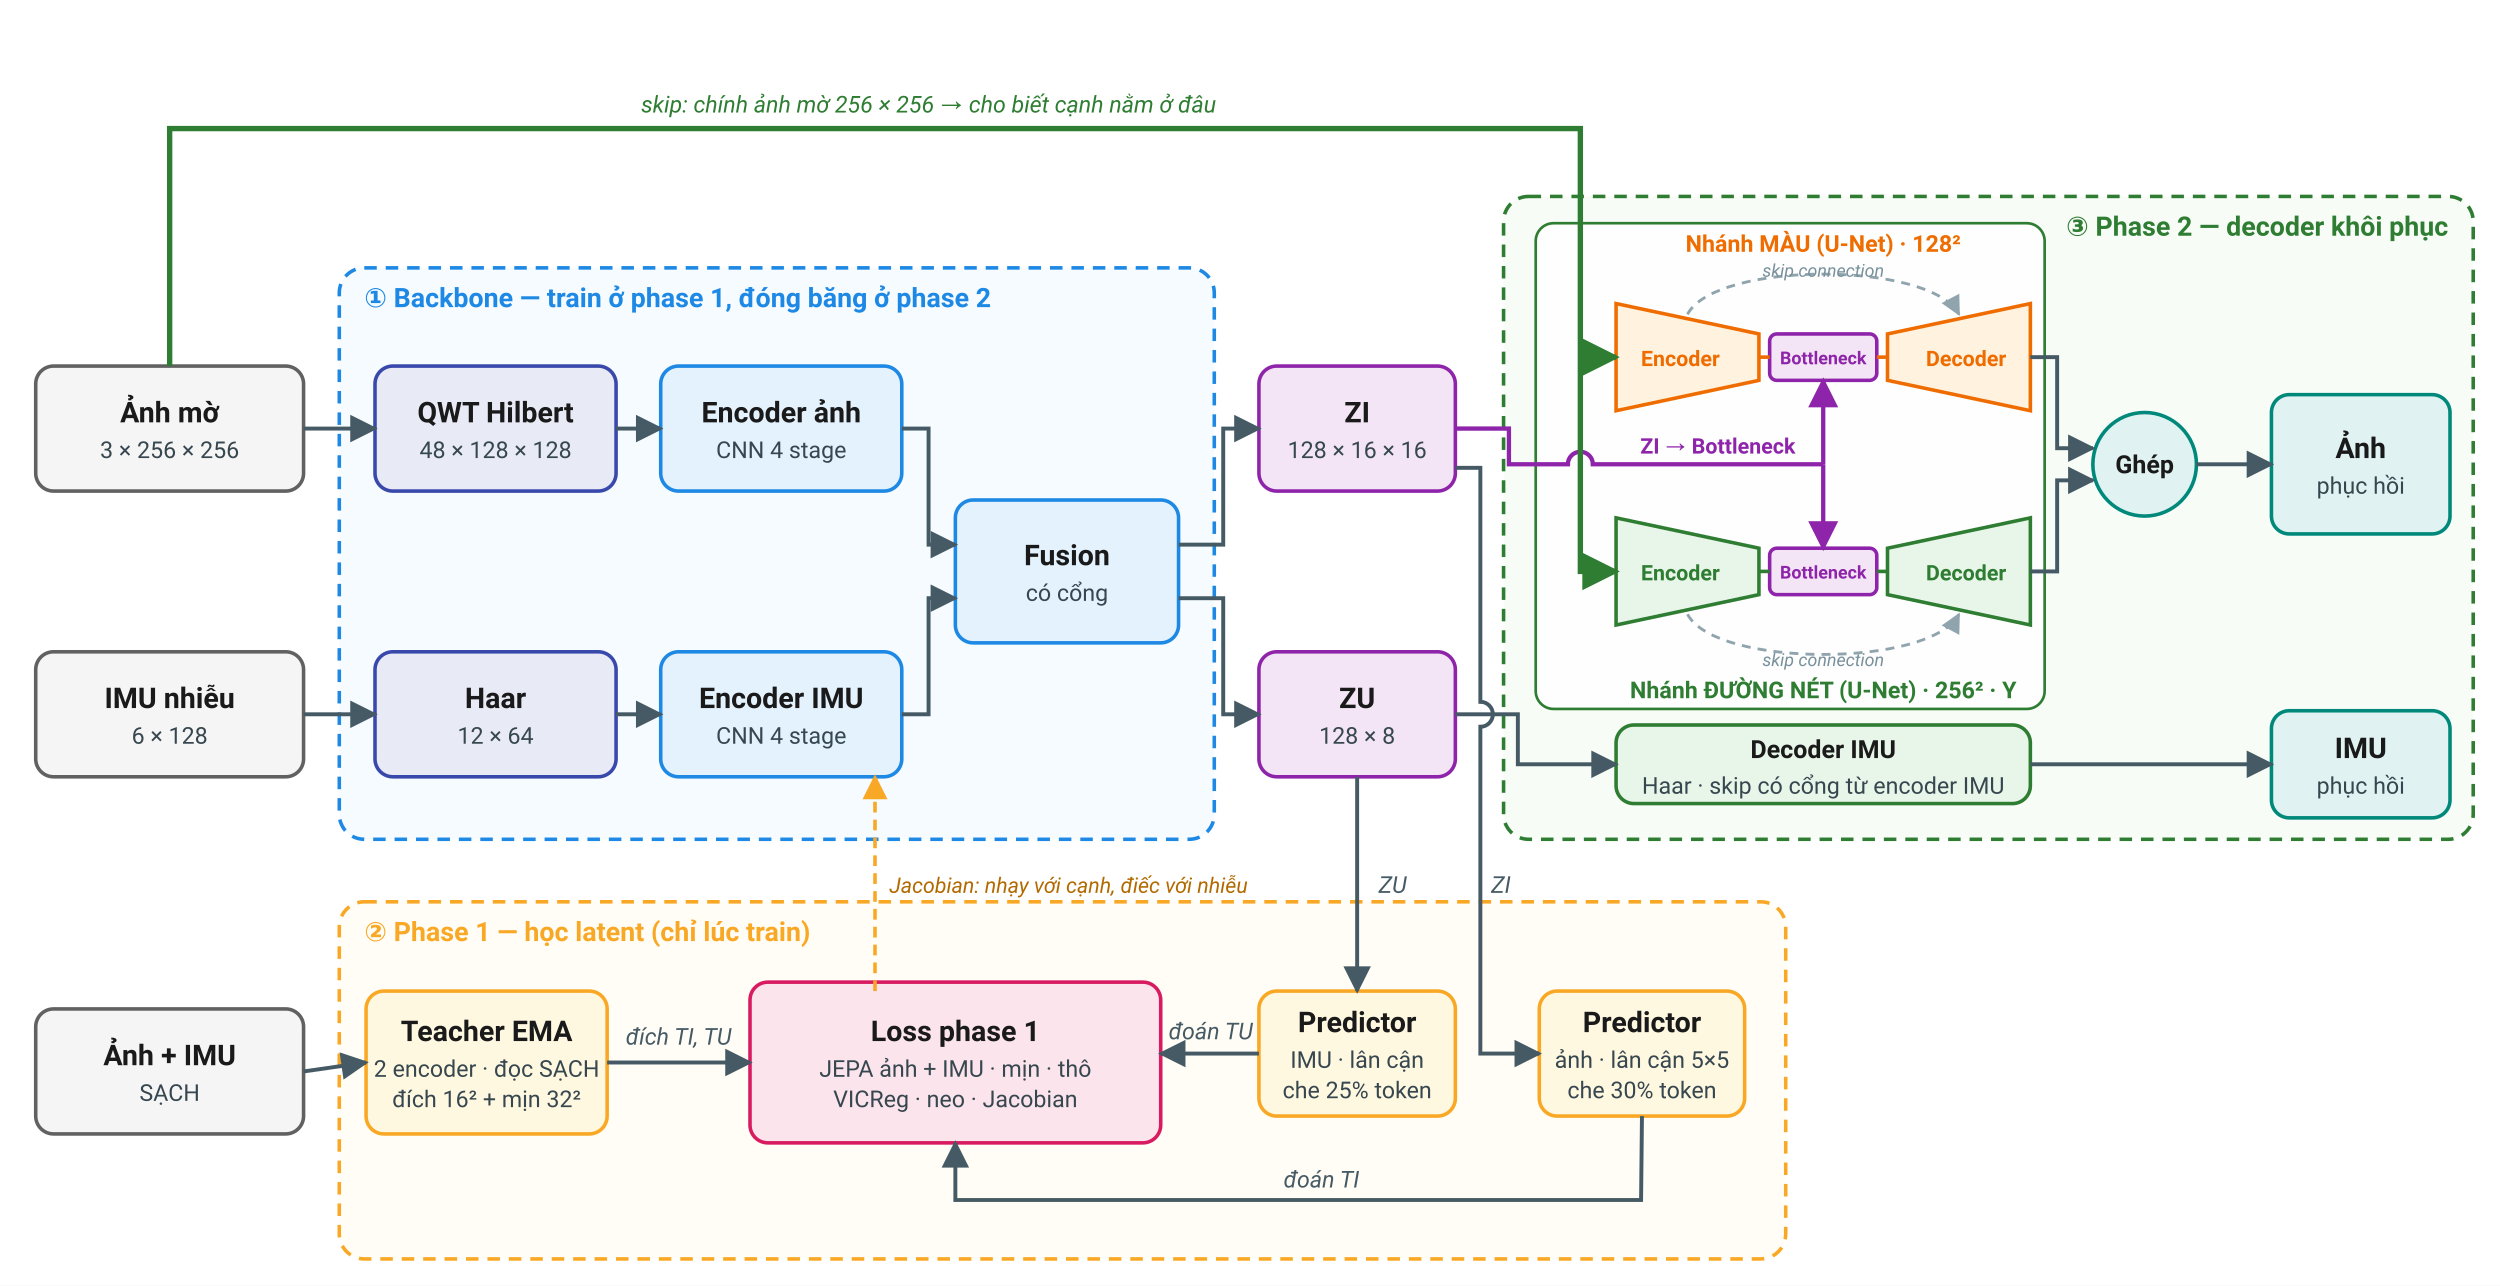
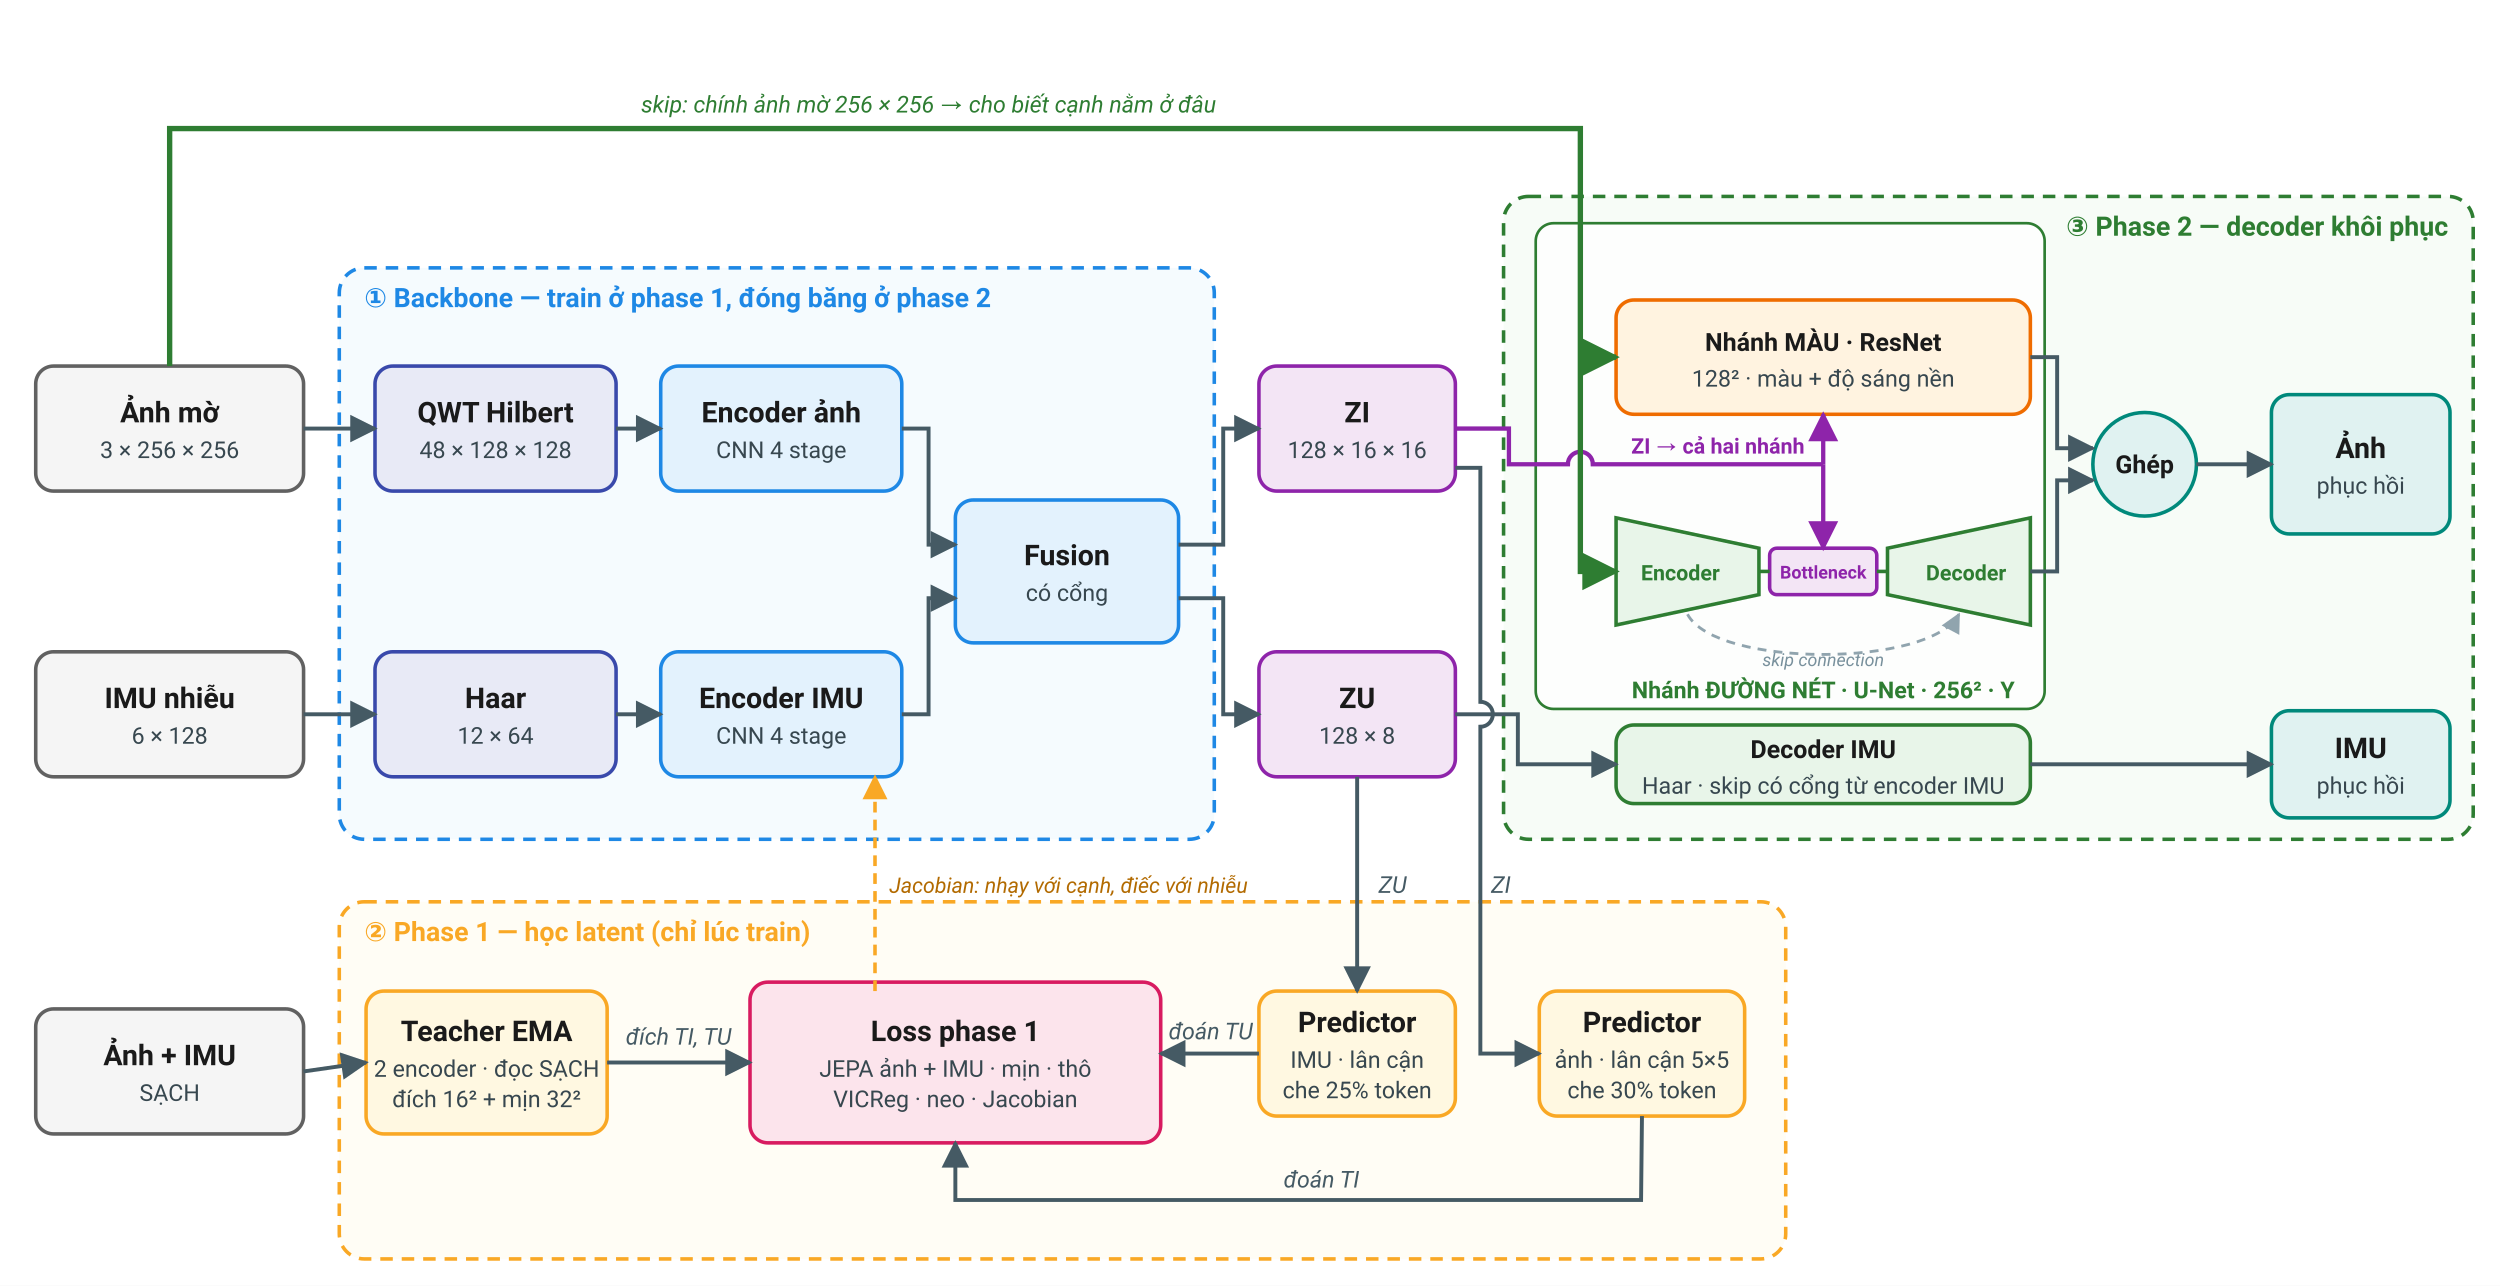
<svg xmlns="http://www.w3.org/2000/svg" viewBox="0 0 1400 720" width="1400" height="720" font-family="Segoe UI, Roboto, 'Noto Sans', Helvetica, Arial, sans-serif">
  <defs>
    <marker id="ah" viewBox="0 0 10 10" refX="9" refY="5" markerWidth="7" markerHeight="7" orient="auto-start-reverse">
      <path d="M0,0 L10,5 L0,10 z" fill="#455A64" />
    </marker>
    <marker id="ah-2E7D32" viewBox="0 0 10 10" refX="9" refY="5" markerWidth="7" markerHeight="7" orient="auto-start-reverse">
      <path d="M0,0 L10,5 L0,10 z" fill="#2E7D32" />
    </marker>
    <marker id="ah-EF6C00" viewBox="0 0 10 10" refX="9" refY="5" markerWidth="7" markerHeight="7" orient="auto-start-reverse">
      <path d="M0,0 L10,5 L0,10 z" fill="#EF6C00" />
    </marker>
    <marker id="ah-F9A825" viewBox="0 0 10 10" refX="9" refY="5" markerWidth="7" markerHeight="7" orient="auto-start-reverse">
      <path d="M0,0 L10,5 L0,10 z" fill="#F9A825" />
    </marker>
    <marker id="ah-90A4AE" viewBox="0 0 10 10" refX="9" refY="5" markerWidth="7" markerHeight="7" orient="auto-start-reverse">
      <path d="M0,0 L10,5 L0,10 z" fill="#90A4AE" />
    </marker>
    <marker id="ah-1E88E5" viewBox="0 0 10 10" refX="9" refY="5" markerWidth="7" markerHeight="7" orient="auto-start-reverse">
      <path d="M0,0 L10,5 L0,10 z" fill="#1E88E5" />
    </marker>
    <marker id="ah-8E24AA" viewBox="0 0 10 10" refX="9" refY="5" markerWidth="7" markerHeight="7" orient="auto-start-reverse">
      <path d="M0,0 L10,5 L0,10 z" fill="#8E24AA" />
    </marker>
  </defs>
  <rect width="1400" height="720" fill="#FFFFFF" />
  <rect x="190" y="150" width="490" height="320" rx="14" fill="#E3F2FD" fill-opacity="0.35" stroke="#1E88E5" stroke-width="2" stroke-dasharray="7 5" />
  <text x="204" y="172" font-size="15" font-weight="bold" fill="#1E88E5" text-anchor="start">① Backbone — train ở phase 1, đóng băng ở phase 2</text>
  <rect x="842" y="110" width="543" height="360" rx="14" fill="#E8F5E9" fill-opacity="0.35" stroke="#2E7D32" stroke-width="2" stroke-dasharray="7 5" />
  <text x="1371" y="132" font-size="15" font-weight="bold" fill="#2E7D32" text-anchor="end">③ Phase 2 — decoder khôi phục</text>
  <rect x="190" y="505" width="810" height="200" rx="14" fill="#FFF8E1" fill-opacity="0.35" stroke="#F9A825" stroke-width="2" stroke-dasharray="7 5" />
  <text x="204" y="527" font-size="15" font-weight="bold" fill="#F9A825" text-anchor="start">② Phase 1 — học latent (chỉ lúc train)</text>
  <rect x="20" y="205" width="150" height="70" rx="10" fill="#F5F5F5" stroke="#616161" stroke-width="2" />
  <text x="95.0" y="236.5" font-size="16" font-weight="bold" fill="#1A1A1A" text-anchor="middle">Ảnh mờ</text>
  <text x="95.0" y="256.5" font-size="13" font-weight="normal" fill="#37474F" text-anchor="middle">3 × 256 × 256</text>
  <rect x="20" y="365" width="150" height="70" rx="10" fill="#F5F5F5" stroke="#616161" stroke-width="2" />
  <text x="95.0" y="396.5" font-size="16" font-weight="bold" fill="#1A1A1A" text-anchor="middle">IMU nhiễu</text>
  <text x="95.0" y="416.5" font-size="13" font-weight="normal" fill="#37474F" text-anchor="middle">6 × 128</text>
  <rect x="210" y="205" width="135" height="70" rx="10" fill="#E8EAF6" stroke="#3949AB" stroke-width="2" />
  <text x="277.5" y="236.5" font-size="16" font-weight="bold" fill="#1A1A1A" text-anchor="middle">QWT Hilbert</text>
  <text x="277.5" y="256.5" font-size="13" font-weight="normal" fill="#37474F" text-anchor="middle">48 × 128 × 128</text>
  <rect x="210" y="365" width="135" height="70" rx="10" fill="#E8EAF6" stroke="#3949AB" stroke-width="2" />
  <text x="277.5" y="396.5" font-size="16" font-weight="bold" fill="#1A1A1A" text-anchor="middle">Haar</text>
  <text x="277.5" y="416.5" font-size="13" font-weight="normal" fill="#37474F" text-anchor="middle">12 × 64</text>
  <rect x="370" y="205" width="135" height="70" rx="10" fill="#E3F2FD" stroke="#1E88E5" stroke-width="2" />
  <text x="437.5" y="236.5" font-size="16" font-weight="bold" fill="#1A1A1A" text-anchor="middle">Encoder ảnh</text>
  <text x="437.5" y="256.5" font-size="13" font-weight="normal" fill="#37474F" text-anchor="middle">CNN 4 stage</text>
  <rect x="370" y="365" width="135" height="70" rx="10" fill="#E3F2FD" stroke="#1E88E5" stroke-width="2" />
  <text x="437.5" y="396.5" font-size="16" font-weight="bold" fill="#1A1A1A" text-anchor="middle">Encoder IMU</text>
  <text x="437.5" y="416.5" font-size="13" font-weight="normal" fill="#37474F" text-anchor="middle">CNN 4 stage</text>
  <rect x="535" y="280" width="125" height="80" rx="10" fill="#E3F2FD" stroke="#1E88E5" stroke-width="2" />
  <text x="597.5" y="316.5" font-size="16" font-weight="bold" fill="#1A1A1A" text-anchor="middle">Fusion</text>
  <text x="597.5" y="336.5" font-size="13" font-weight="normal" fill="#37474F" text-anchor="middle">có cổng</text>
  <rect x="705" y="205" width="110" height="70" rx="10" fill="#F3E5F5" stroke="#8E24AA" stroke-width="2" />
  <text x="760.0" y="236.5" font-size="16" font-weight="bold" fill="#1A1A1A" text-anchor="middle">ZI</text>
  <text x="760.0" y="256.5" font-size="13" font-weight="normal" fill="#37474F" text-anchor="middle">128 × 16 × 16</text>
  <rect x="705" y="365" width="110" height="70" rx="10" fill="#F3E5F5" stroke="#8E24AA" stroke-width="2" />
  <text x="760.0" y="396.5" font-size="16" font-weight="bold" fill="#1A1A1A" text-anchor="middle">ZU</text>
  <text x="760.0" y="416.5" font-size="13" font-weight="normal" fill="#37474F" text-anchor="middle">128 × 8</text>
  <rect x="860" y="125" width="285" height="272" rx="10" fill="#FFFFFF" fill-opacity="0.7" stroke="#2E7D32" stroke-width="1.5" />
-   <polygon points="905,170 985,187 985,213 905,230" fill="#FFF3E0" stroke="#EF6C00" stroke-width="2" />
-   <polygon points="1057,187 1137,170 1137,230 1057,213" fill="#FFF3E0" stroke="#EF6C00" stroke-width="2" />
-   <rect x="991" y="187" width="60" height="26" rx="4" fill="#F3E5F5" stroke="#8E24AA" stroke-width="2" />
-   <text x="941" y="205" font-size="12" font-weight="bold" fill="#EF6C00" text-anchor="middle">Encoder</text>
-   <text x="1101" y="205" font-size="12" font-weight="bold" fill="#EF6C00" text-anchor="middle">Decoder</text>
-   <text x="1021" y="204" font-size="10" font-weight="bold" fill="#8E24AA" text-anchor="middle">Bottleneck</text>
-   <path d="M 985 200 L 991 200" stroke="#EF6C00" stroke-width="2" />
-   <path d="M 1051 200 L 1057 200" stroke="#EF6C00" stroke-width="2" />
-   <path d="M 945 176 C 961 146, 1081 146, 1097 176" fill="none" stroke="#90A4AE" stroke-width="1.6" stroke-dasharray="5 4" marker-end="url(#ah-90A4AE)" />
-   <text x="1021" y="155" font-size="10" font-weight="normal" fill="#78909C" text-anchor="middle" font-style="italic">skip connection</text>
-   <text x="1021" y="141" font-size="13" font-weight="bold" fill="#EF6C00" text-anchor="middle">Nhánh MÀU (U-Net) · 128²</text>
+   <rect x="905" y="168" width="232" height="64" rx="10" fill="#FFF3E0" stroke="#EF6C00" stroke-width="2" />
+   <text x="1021.0" y="196.5" font-size="14" font-weight="bold" fill="#1A1A1A" text-anchor="middle">Nhánh MÀU · ResNet</text>
+   <text x="1021.0" y="216.5" font-size="13" font-weight="normal" fill="#37474F" text-anchor="middle">128² · màu + độ sáng nền</text>
  <polygon points="905,290 985,307 985,333 905,350" fill="#E8F5E9" stroke="#2E7D32" stroke-width="2" />
  <polygon points="1057,307 1137,290 1137,350 1057,333" fill="#E8F5E9" stroke="#2E7D32" stroke-width="2" />
  <rect x="991" y="307" width="60" height="26" rx="4" fill="#F3E5F5" stroke="#8E24AA" stroke-width="2" />
  <text x="941" y="325" font-size="12" font-weight="bold" fill="#2E7D32" text-anchor="middle">Encoder</text>
  <text x="1101" y="325" font-size="12" font-weight="bold" fill="#2E7D32" text-anchor="middle">Decoder</text>
  <text x="1021" y="324" font-size="10" font-weight="bold" fill="#8E24AA" text-anchor="middle">Bottleneck</text>
  <path d="M 985 320 L 991 320" stroke="#2E7D32" stroke-width="2" />
  <path d="M 1051 320 L 1057 320" stroke="#2E7D32" stroke-width="2" />
  <path d="M 945 344 C 961 374, 1081 374, 1097 344" fill="none" stroke="#90A4AE" stroke-width="1.6" stroke-dasharray="5 4" marker-end="url(#ah-90A4AE)" />
  <text x="1021" y="373" font-size="10" font-weight="normal" fill="#78909C" text-anchor="middle" font-style="italic">skip connection</text>
-   <text x="1021" y="391" font-size="13" font-weight="bold" fill="#2E7D32" text-anchor="middle">Nhánh ĐƯỜNG NÉT (U-Net) · 256² · Y</text>
+   <text x="1021" y="391" font-size="13" font-weight="bold" fill="#2E7D32" text-anchor="middle">Nhánh ĐƯỜNG NÉT · U-Net · 256² · Y</text>
  <rect x="1172" y="231" width="58" height="58" rx="29" fill="#E0F2F1" stroke="#00897B" stroke-width="2" />
  <text x="1201.0" y="265.0" font-size="14" font-weight="bold" fill="#1A1A1A" text-anchor="middle">Ghép</text>
  <rect x="1272" y="221" width="100" height="78" rx="10" fill="#E0F2F1" stroke="#00897B" stroke-width="2" />
  <text x="1322.0" y="256.5" font-size="16" font-weight="bold" fill="#1A1A1A" text-anchor="middle">Ảnh</text>
  <text x="1322.0" y="276.5" font-size="13" font-weight="normal" fill="#37474F" text-anchor="middle">phục hồi</text>
  <rect x="905" y="406" width="232" height="44" rx="10" fill="#E8F5E9" stroke="#2E7D32" stroke-width="2" />
  <text x="1021.0" y="424.5" font-size="14" font-weight="bold" fill="#1A1A1A" text-anchor="middle">Decoder IMU</text>
  <text x="1021.0" y="444.5" font-size="13" font-weight="normal" fill="#37474F" text-anchor="middle">Haar · skip có cổng từ encoder IMU</text>
  <rect x="1272" y="398" width="100" height="60" rx="10" fill="#E0F2F1" stroke="#00897B" stroke-width="2" />
  <text x="1322.0" y="424.5" font-size="16" font-weight="bold" fill="#1A1A1A" text-anchor="middle">IMU</text>
  <text x="1322.0" y="444.5" font-size="13" font-weight="normal" fill="#37474F" text-anchor="middle">phục hồi</text>
  <rect x="20" y="565" width="150" height="70" rx="10" fill="#F5F5F5" stroke="#616161" stroke-width="2" />
  <text x="95.0" y="596.5" font-size="16" font-weight="bold" fill="#1A1A1A" text-anchor="middle">Ảnh + IMU</text>
  <text x="95.0" y="616.5" font-size="13" font-weight="normal" fill="#37474F" text-anchor="middle">SẠCH</text>
  <rect x="205" y="555" width="135" height="80" rx="10" fill="#FFF8E1" stroke="#F9A825" stroke-width="2" />
  <text x="272.5" y="583.0" font-size="16" font-weight="bold" fill="#1A1A1A" text-anchor="middle">Teacher EMA</text>
  <text x="272.5" y="603.0" font-size="13" font-weight="normal" fill="#37474F" text-anchor="middle">2 encoder · đọc SẠCH</text>
  <text x="272.5" y="620.0" font-size="13" font-weight="normal" fill="#37474F" text-anchor="middle">đích 16² + mịn 32²</text>
  <rect x="420" y="550" width="230" height="90" rx="10" fill="#FCE4EC" stroke="#D81B60" stroke-width="2" />
  <text x="535.0" y="583.0" font-size="16" font-weight="bold" fill="#1A1A1A" text-anchor="middle">Loss phase 1</text>
  <text x="535.0" y="603.0" font-size="13" font-weight="normal" fill="#37474F" text-anchor="middle">JEPA ảnh + IMU · mịn · thô</text>
  <text x="535.0" y="620.0" font-size="13" font-weight="normal" fill="#37474F" text-anchor="middle">VICReg · neo · Jacobian</text>
  <rect x="705" y="555" width="110" height="70" rx="10" fill="#FFF8E1" stroke="#F9A825" stroke-width="2" />
  <text x="760.0" y="578.0" font-size="16" font-weight="bold" fill="#1A1A1A" text-anchor="middle">Predictor</text>
  <text x="760.0" y="598.0" font-size="13" font-weight="normal" fill="#37474F" text-anchor="middle">IMU · lân cận</text>
  <text x="760.0" y="615.0" font-size="13" font-weight="normal" fill="#37474F" text-anchor="middle">che 25% token</text>
  <rect x="862" y="555" width="115" height="70" rx="10" fill="#FFF8E1" stroke="#F9A825" stroke-width="2" />
  <text x="919.5" y="578.0" font-size="16" font-weight="bold" fill="#1A1A1A" text-anchor="middle">Predictor</text>
  <text x="919.5" y="598.0" font-size="13" font-weight="normal" fill="#37474F" text-anchor="middle">ảnh · lân cận 5×5</text>
  <text x="919.5" y="615.0" font-size="13" font-weight="normal" fill="#37474F" text-anchor="middle">che 30% token</text>
  <path d="M 170 240.0 L 210 240.0" fill="none" stroke="#455A64" stroke-width="2.2" marker-end="url(#ah)" />
  <path d="M 170 400.0 L 210 400.0" fill="none" stroke="#455A64" stroke-width="2.2" marker-end="url(#ah)" />
  <path d="M 345 240.0 L 370 240.0" fill="none" stroke="#455A64" stroke-width="2.2" marker-end="url(#ah)" />
  <path d="M 345 400.0 L 370 400.0" fill="none" stroke="#455A64" stroke-width="2.2" marker-end="url(#ah)" />
  <path d="M 505 240.0 L 520 240 L 520 305 L 535 305" fill="none" stroke="#455A64" stroke-width="2.2" marker-end="url(#ah)" />
  <path d="M 505 400.0 L 520 400 L 520 335 L 535 335" fill="none" stroke="#455A64" stroke-width="2.2" marker-end="url(#ah)" />
  <path d="M 660 305 L 685 305 L 685 240 L 705 240" fill="none" stroke="#455A64" stroke-width="2.2" marker-end="url(#ah)" />
  <path d="M 660 335 L 685 335 L 685 400 L 705 400" fill="none" stroke="#455A64" stroke-width="2.2" marker-end="url(#ah)" />
  <path d="M 815 240 L 845 240 L 845 260 L 878 260 A 7 7 0 0 1 892 260 L 1021 260" fill="none" stroke="#8E24AA" stroke-width="2.4" />
-   <path d="M 1021 260 L 1021 213" fill="none" stroke="#8E24AA" stroke-width="2.4" marker-end="url(#ah-8E24AA)" />
+   <path d="M 1021 260 L 1021 232" fill="none" stroke="#8E24AA" stroke-width="2.4" marker-end="url(#ah-8E24AA)" />
  <path d="M 1021 260 L 1021 307" fill="none" stroke="#8E24AA" stroke-width="2.4" marker-end="url(#ah-8E24AA)" />
-   <text x="962" y="254" font-size="12" font-weight="bold" fill="#8E24AA" text-anchor="middle">ZI → Bottleneck</text>
+   <text x="962" y="254" font-size="12" font-weight="bold" fill="#8E24AA" text-anchor="middle">ZI → cả hai nhánh</text>
  <path d="M 95 205 L 95 72 L 885 72 L 885 320 L 905 320" fill="none" stroke="#2E7D32" stroke-width="3" marker-end="url(#ah-2E7D32)" />
  <text x="520" y="63" font-size="13" font-weight="normal" fill="#2E7D32" text-anchor="middle" font-style="italic">skip: chính ảnh mờ 256 × 256 → cho biết cạnh nằm ở đâu</text>
  <path d="M 885 200 L 905 200" fill="none" stroke="#2E7D32" stroke-width="3" marker-end="url(#ah-2E7D32)" />
  <path d="M 1137 200.0 L 1152 200 L 1152 251 L 1172 251" fill="none" stroke="#455A64" stroke-width="2.2" marker-end="url(#ah)" />
  <path d="M 1137 320.0 L 1152 320 L 1152 269 L 1172 269" fill="none" stroke="#455A64" stroke-width="2.2" marker-end="url(#ah)" />
  <path d="M 1230 260.0 L 1272 260.0" fill="none" stroke="#455A64" stroke-width="2.2" marker-end="url(#ah)" />
  <path d="M 815 400.0 L 850 400 L 850 428 L 905 428" fill="none" stroke="#455A64" stroke-width="2.2" marker-end="url(#ah)" />
  <path d="M 1137 428.0 L 1272 428.0" fill="none" stroke="#455A64" stroke-width="2.2" marker-end="url(#ah)" />
  <path d="M 170 600.0 L 205 595.0" fill="none" stroke="#455A64" stroke-width="2.2" marker-end="url(#ah)" />
  <path d="M 340 595.0 L 420 595" fill="none" stroke="#455A64" stroke-width="2.2" marker-end="url(#ah)" />
  <text x="380" y="585" font-size="13" font-weight="normal" fill="#455A64" text-anchor="middle" font-style="italic">đích TI, TU</text>
  <path d="M 760.0 435 L 760.0 555" fill="none" stroke="#455A64" stroke-width="2.2" marker-end="url(#ah)" />
  <text x="772" y="500" font-size="13" font-weight="normal" fill="#455A64" text-anchor="start" font-style="italic">ZU</text>
  <path d="M 815 262 L 829 262 L 829 393 A 7 7 0 0 1 829 407 L 829 590 L 862 590" fill="none" stroke="#455A64" stroke-width="2.2" marker-end="url(#ah)" />
  <text x="835" y="500" font-size="13" font-weight="normal" fill="#455A64" text-anchor="start" font-style="italic">ZI</text>
  <path d="M 705 590.0 L 650 590" fill="none" stroke="#455A64" stroke-width="2.2" marker-end="url(#ah)" />
  <text x="678" y="582" font-size="13" font-weight="normal" fill="#455A64" text-anchor="middle" font-style="italic">đoán TU</text>
  <path d="M 919.5 625 L 919 672 L 535 672 L 535 640" fill="none" stroke="#455A64" stroke-width="2.2" marker-end="url(#ah)" />
  <text x="740" y="665" font-size="13" font-weight="normal" fill="#455A64" text-anchor="middle" font-style="italic">đoán TI</text>
  <path d="M 490 555 L 490 435" fill="none" stroke="#F9A825" stroke-width="2" stroke-dasharray="6 4" marker-end="url(#ah-F9A825)" />
  <text x="498" y="500" font-size="12" font-weight="normal" fill="#B26A00" text-anchor="start" font-style="italic">Jacobian: nhạy với cạnh, điếc với nhiễu</text>
</svg>
